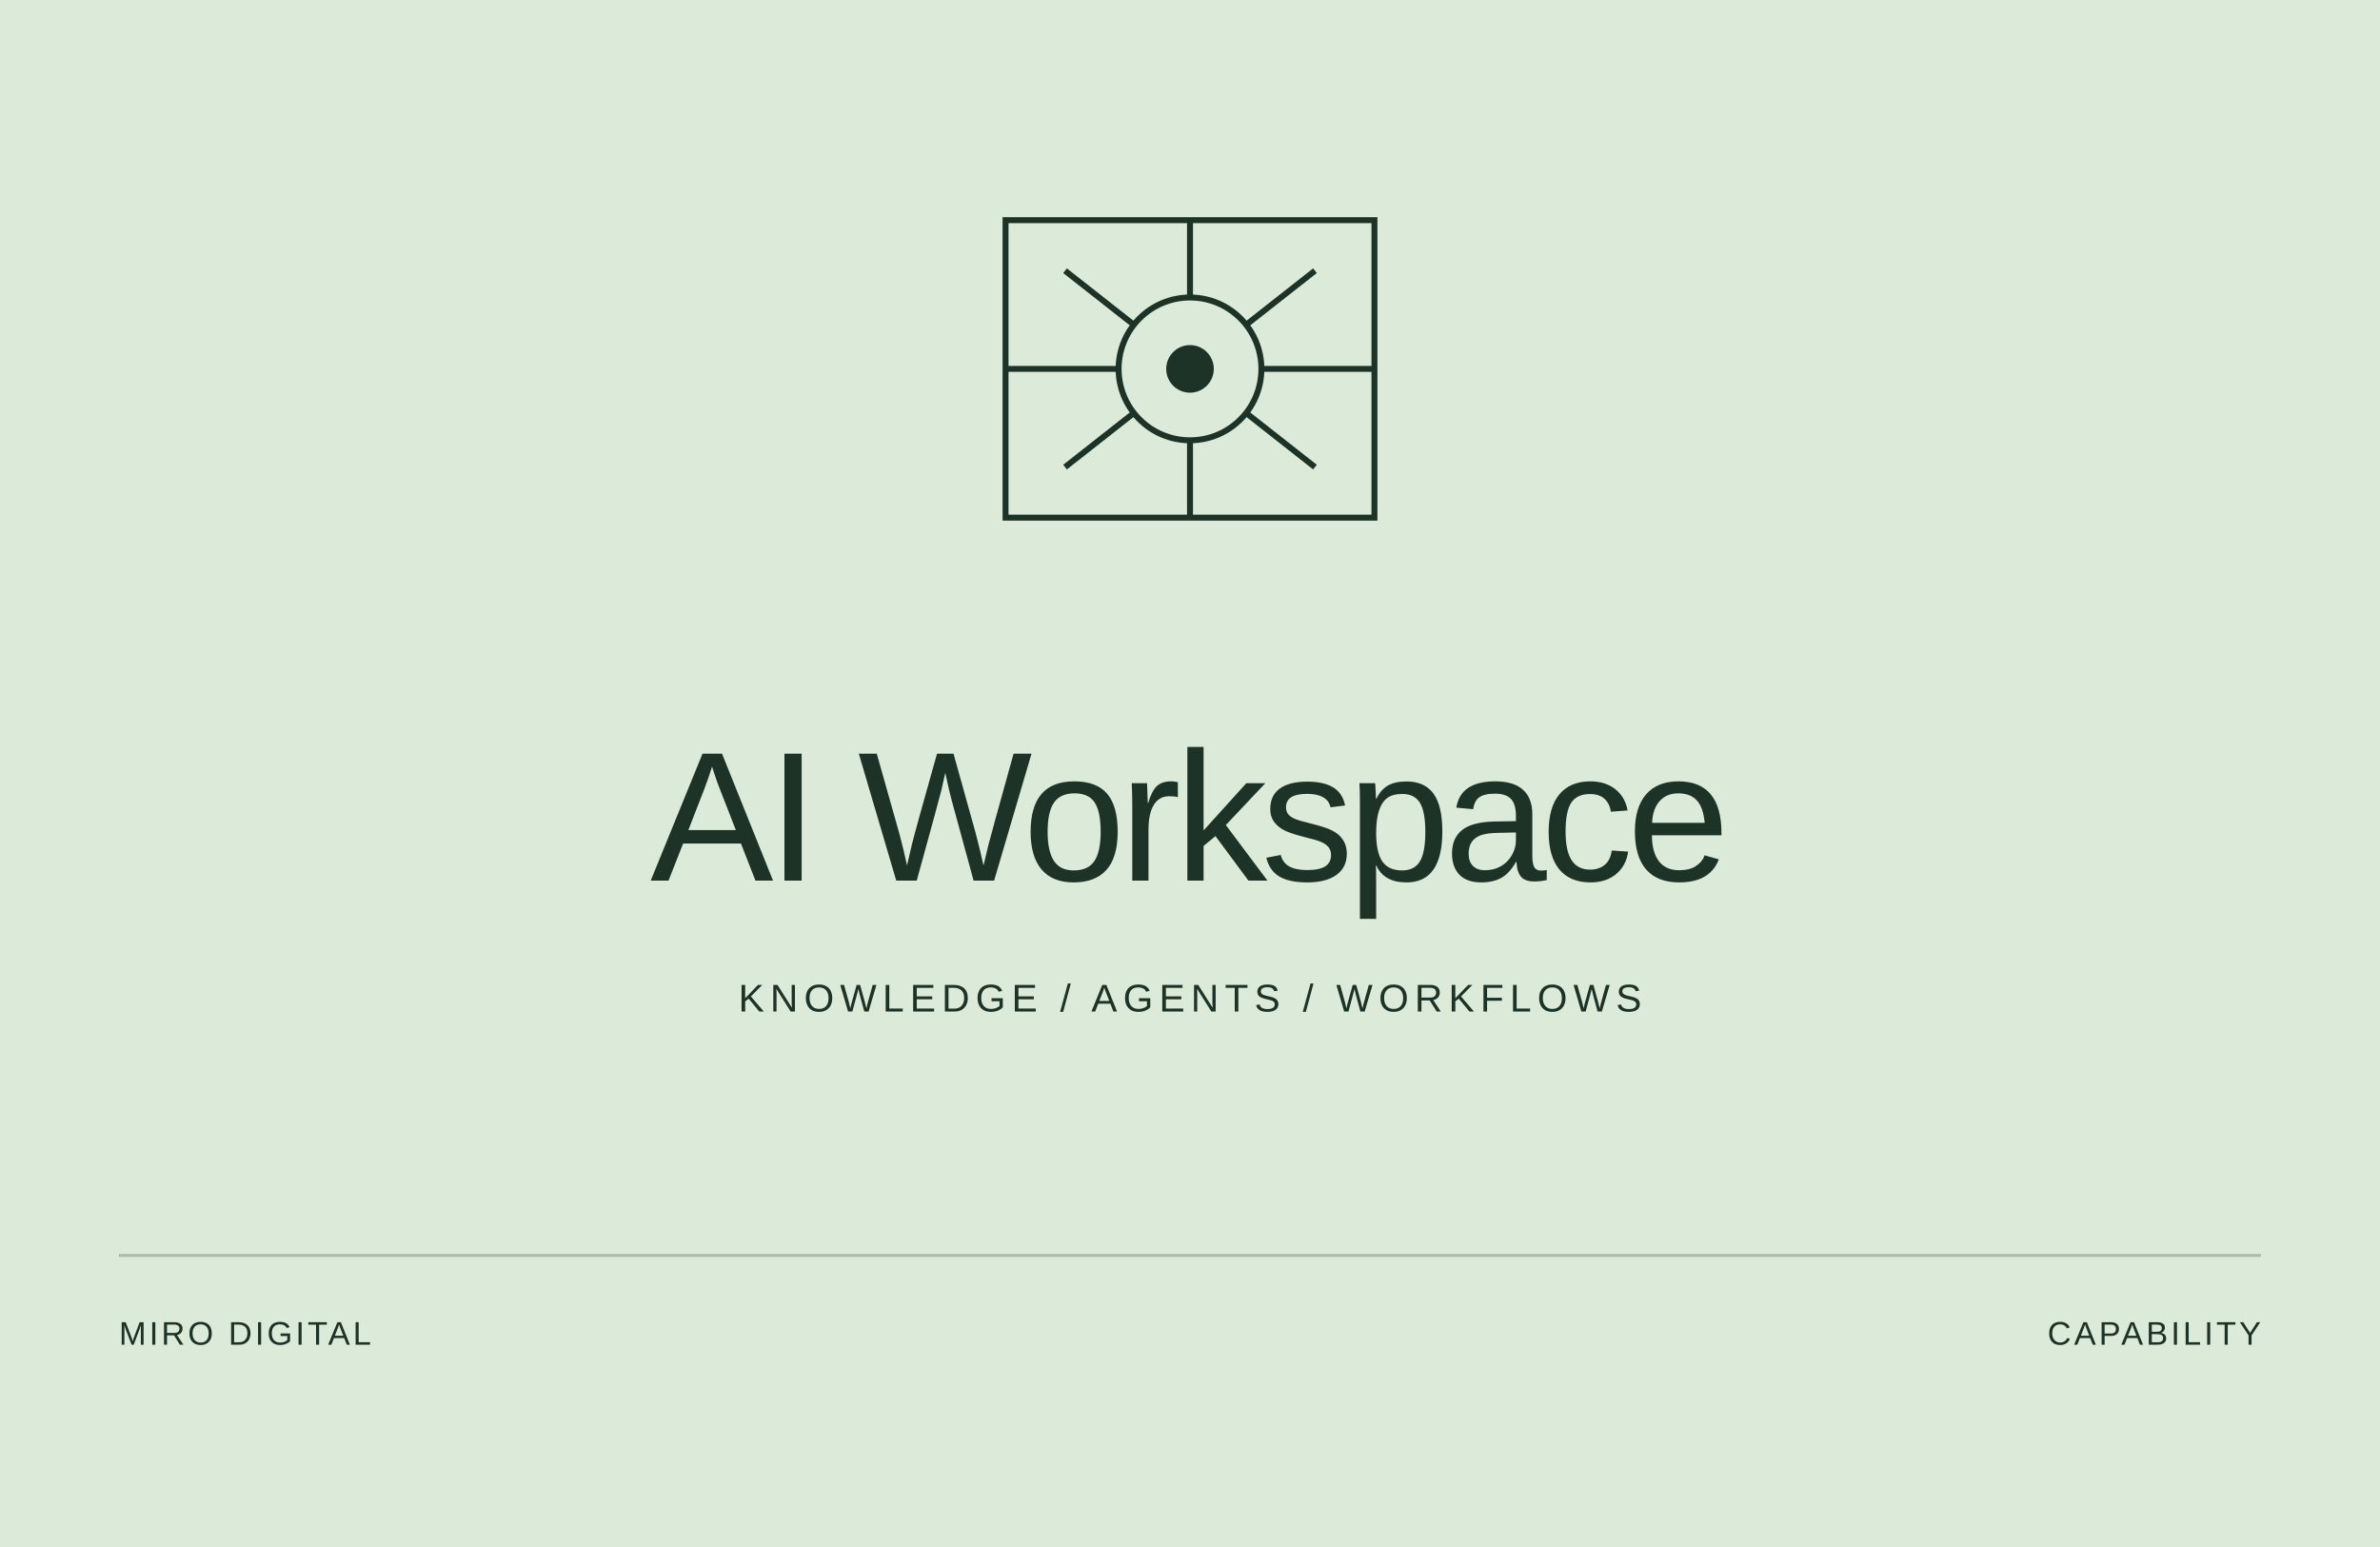
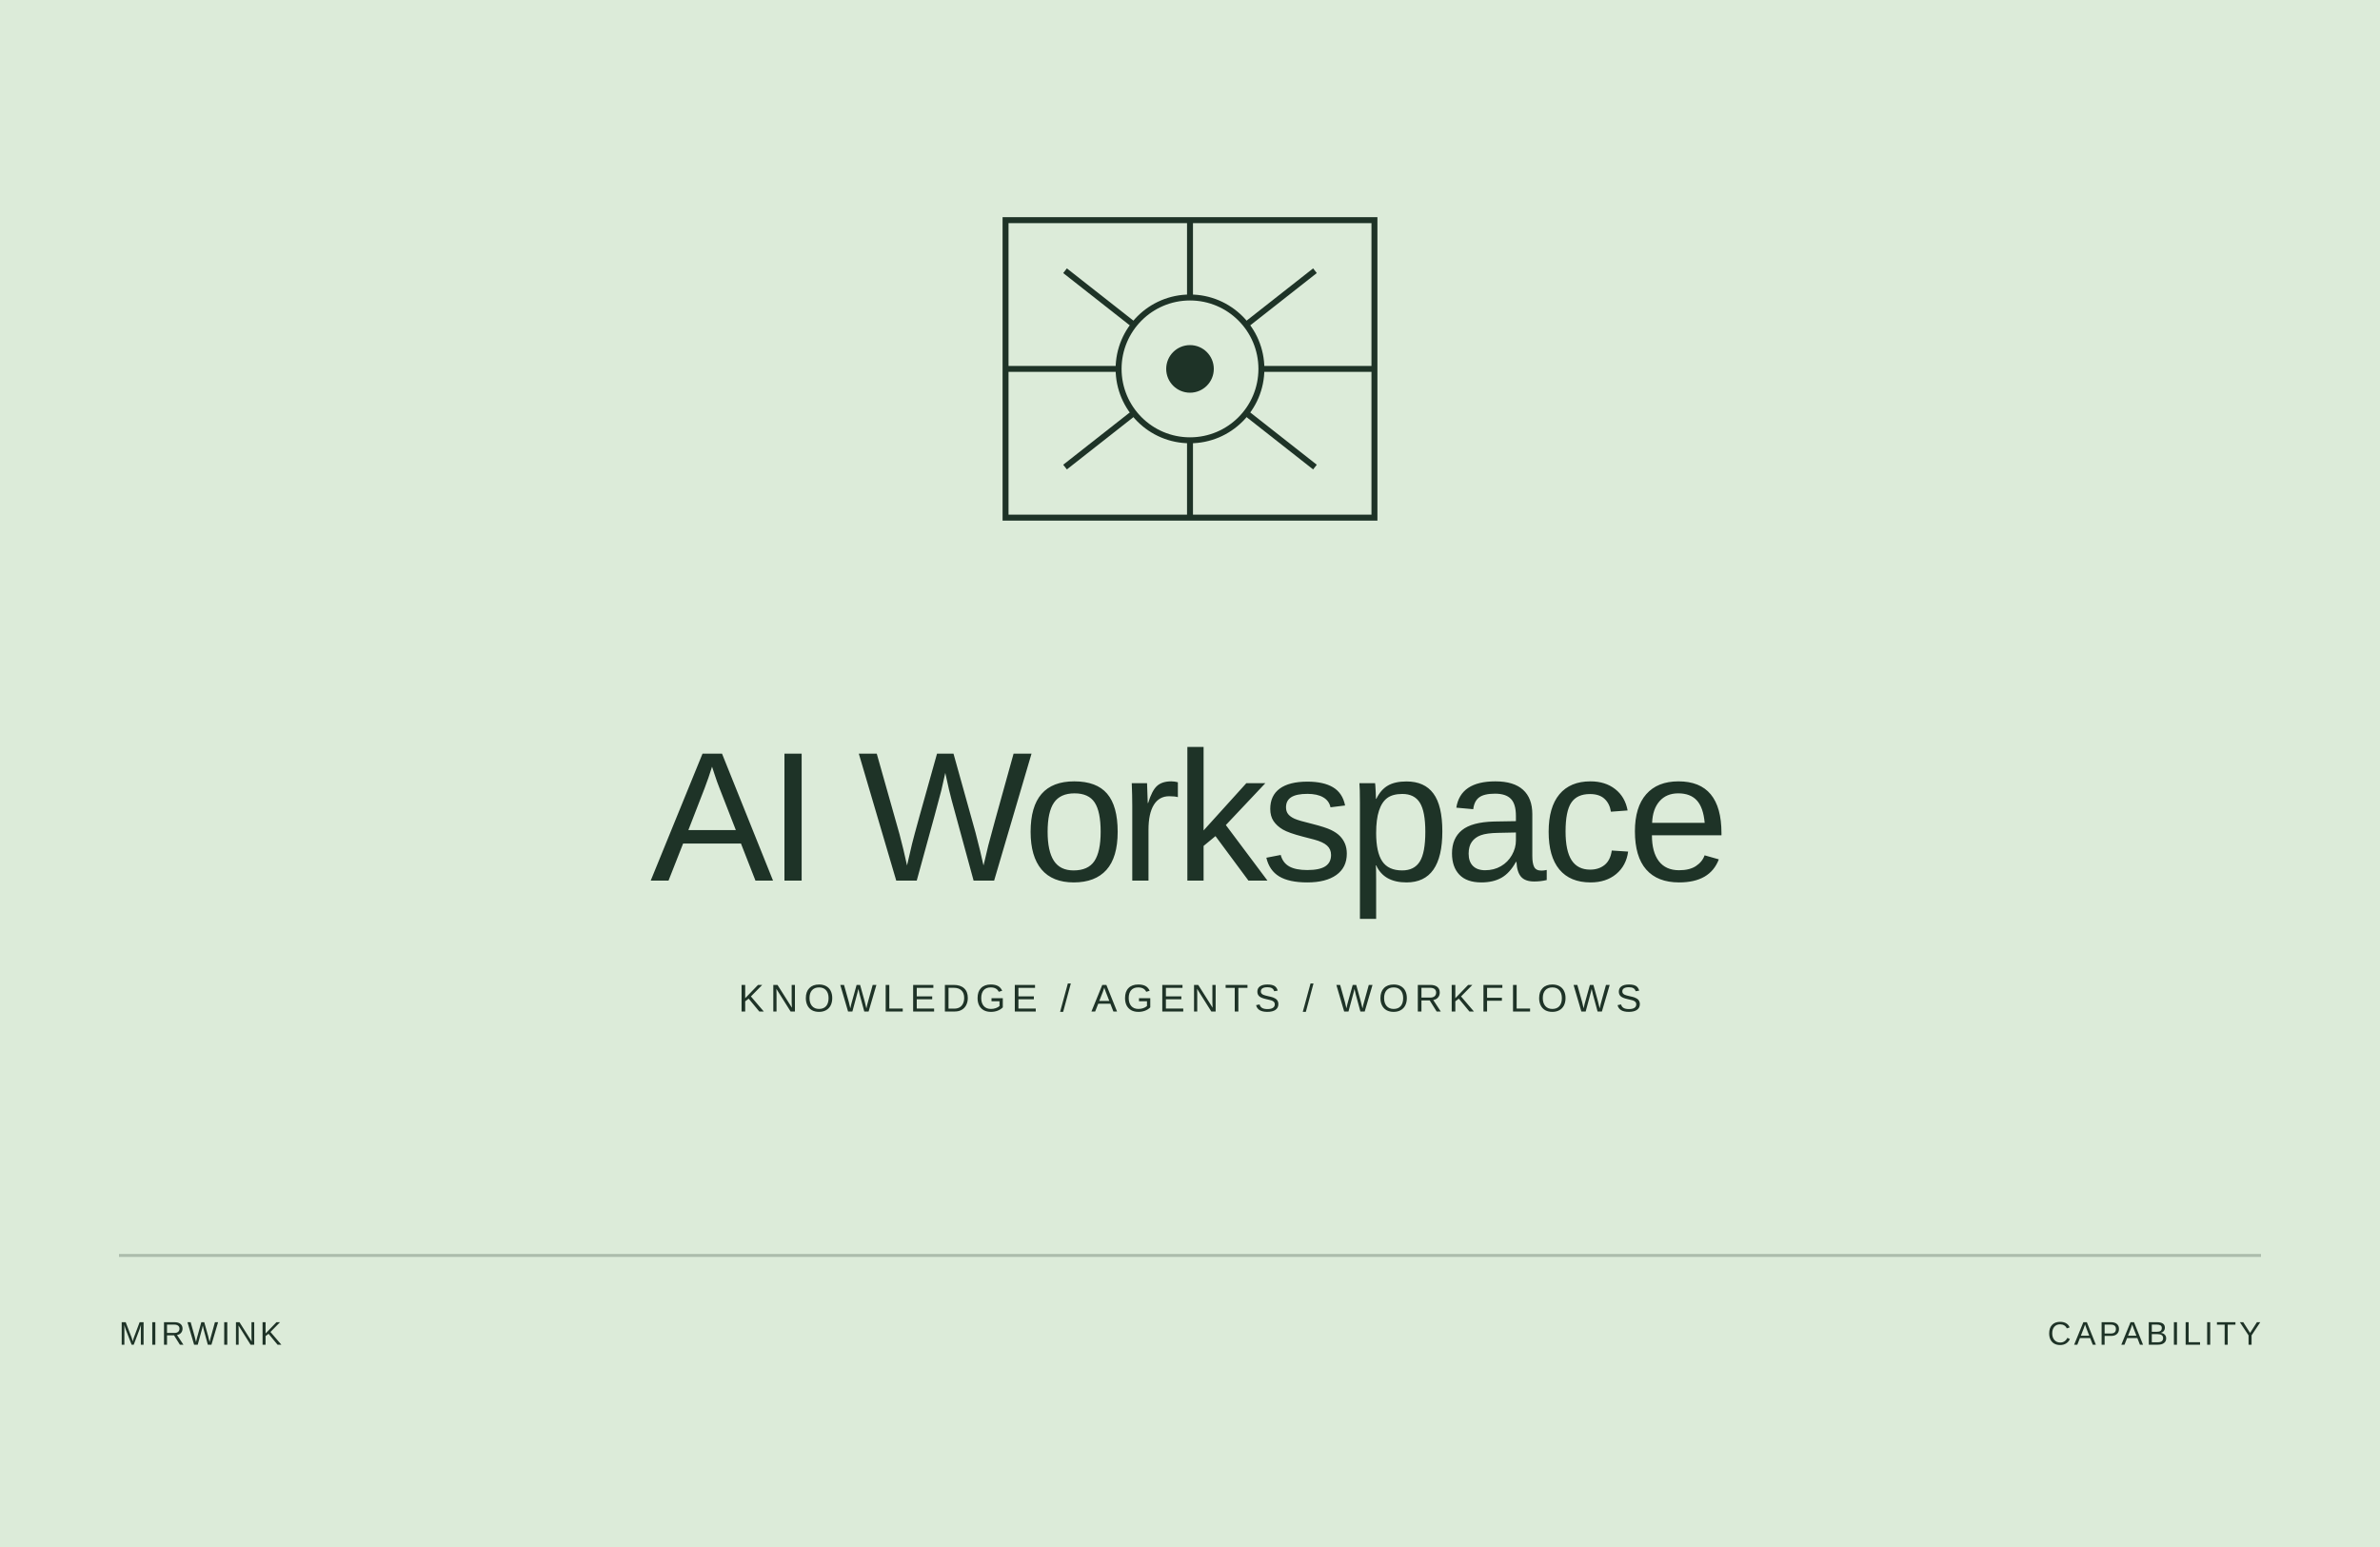
<svg xmlns="http://www.w3.org/2000/svg" width="800" height="520" viewBox="0 0 800 520" role="img" aria-labelledby="title desc">
  <rect width="800" height="520" fill="#dcebd9" />
  <g color="#1e3327">
    <g fill="none" stroke="currentColor" stroke-width="2">
      <path d="M338 74h124v100H338zM338 124h124M400 74v100M358 91l84 66M442 91l-84 66" />
      <circle cx="400" cy="124" r="24" fill="#dcebd9" />
      <circle cx="400" cy="124" r="7" fill="currentColor" />
    </g>
  </g>
  <g fill="#1e3327" text-anchor="middle">
    <text x="400" y="296" font-family="Arial,Helvetica,sans-serif" font-size="62" font-weight="500" font-style="normal" letter-spacing="-2">AI Workspace</text>
    <text x="400" y="340" font-family="Arial,Helvetica,sans-serif" font-size="13" letter-spacing="2">KNOWLEDGE / AGENTS / WORKFLOWS</text>
  </g>
  <path d="M40 422h720" stroke="#1e3327" stroke-opacity=".25" />
  <g fill="#1e3327" font-family="Arial,Helvetica,sans-serif" font-size="11" letter-spacing="1">
-     <text x="40" y="452">MIRO DIGITAL</text>
+     <text x="40" y="452">MIRWINK</text>
    <text x="760" y="452" text-anchor="end">CAPABILITY</text>
  </g>
</svg>
